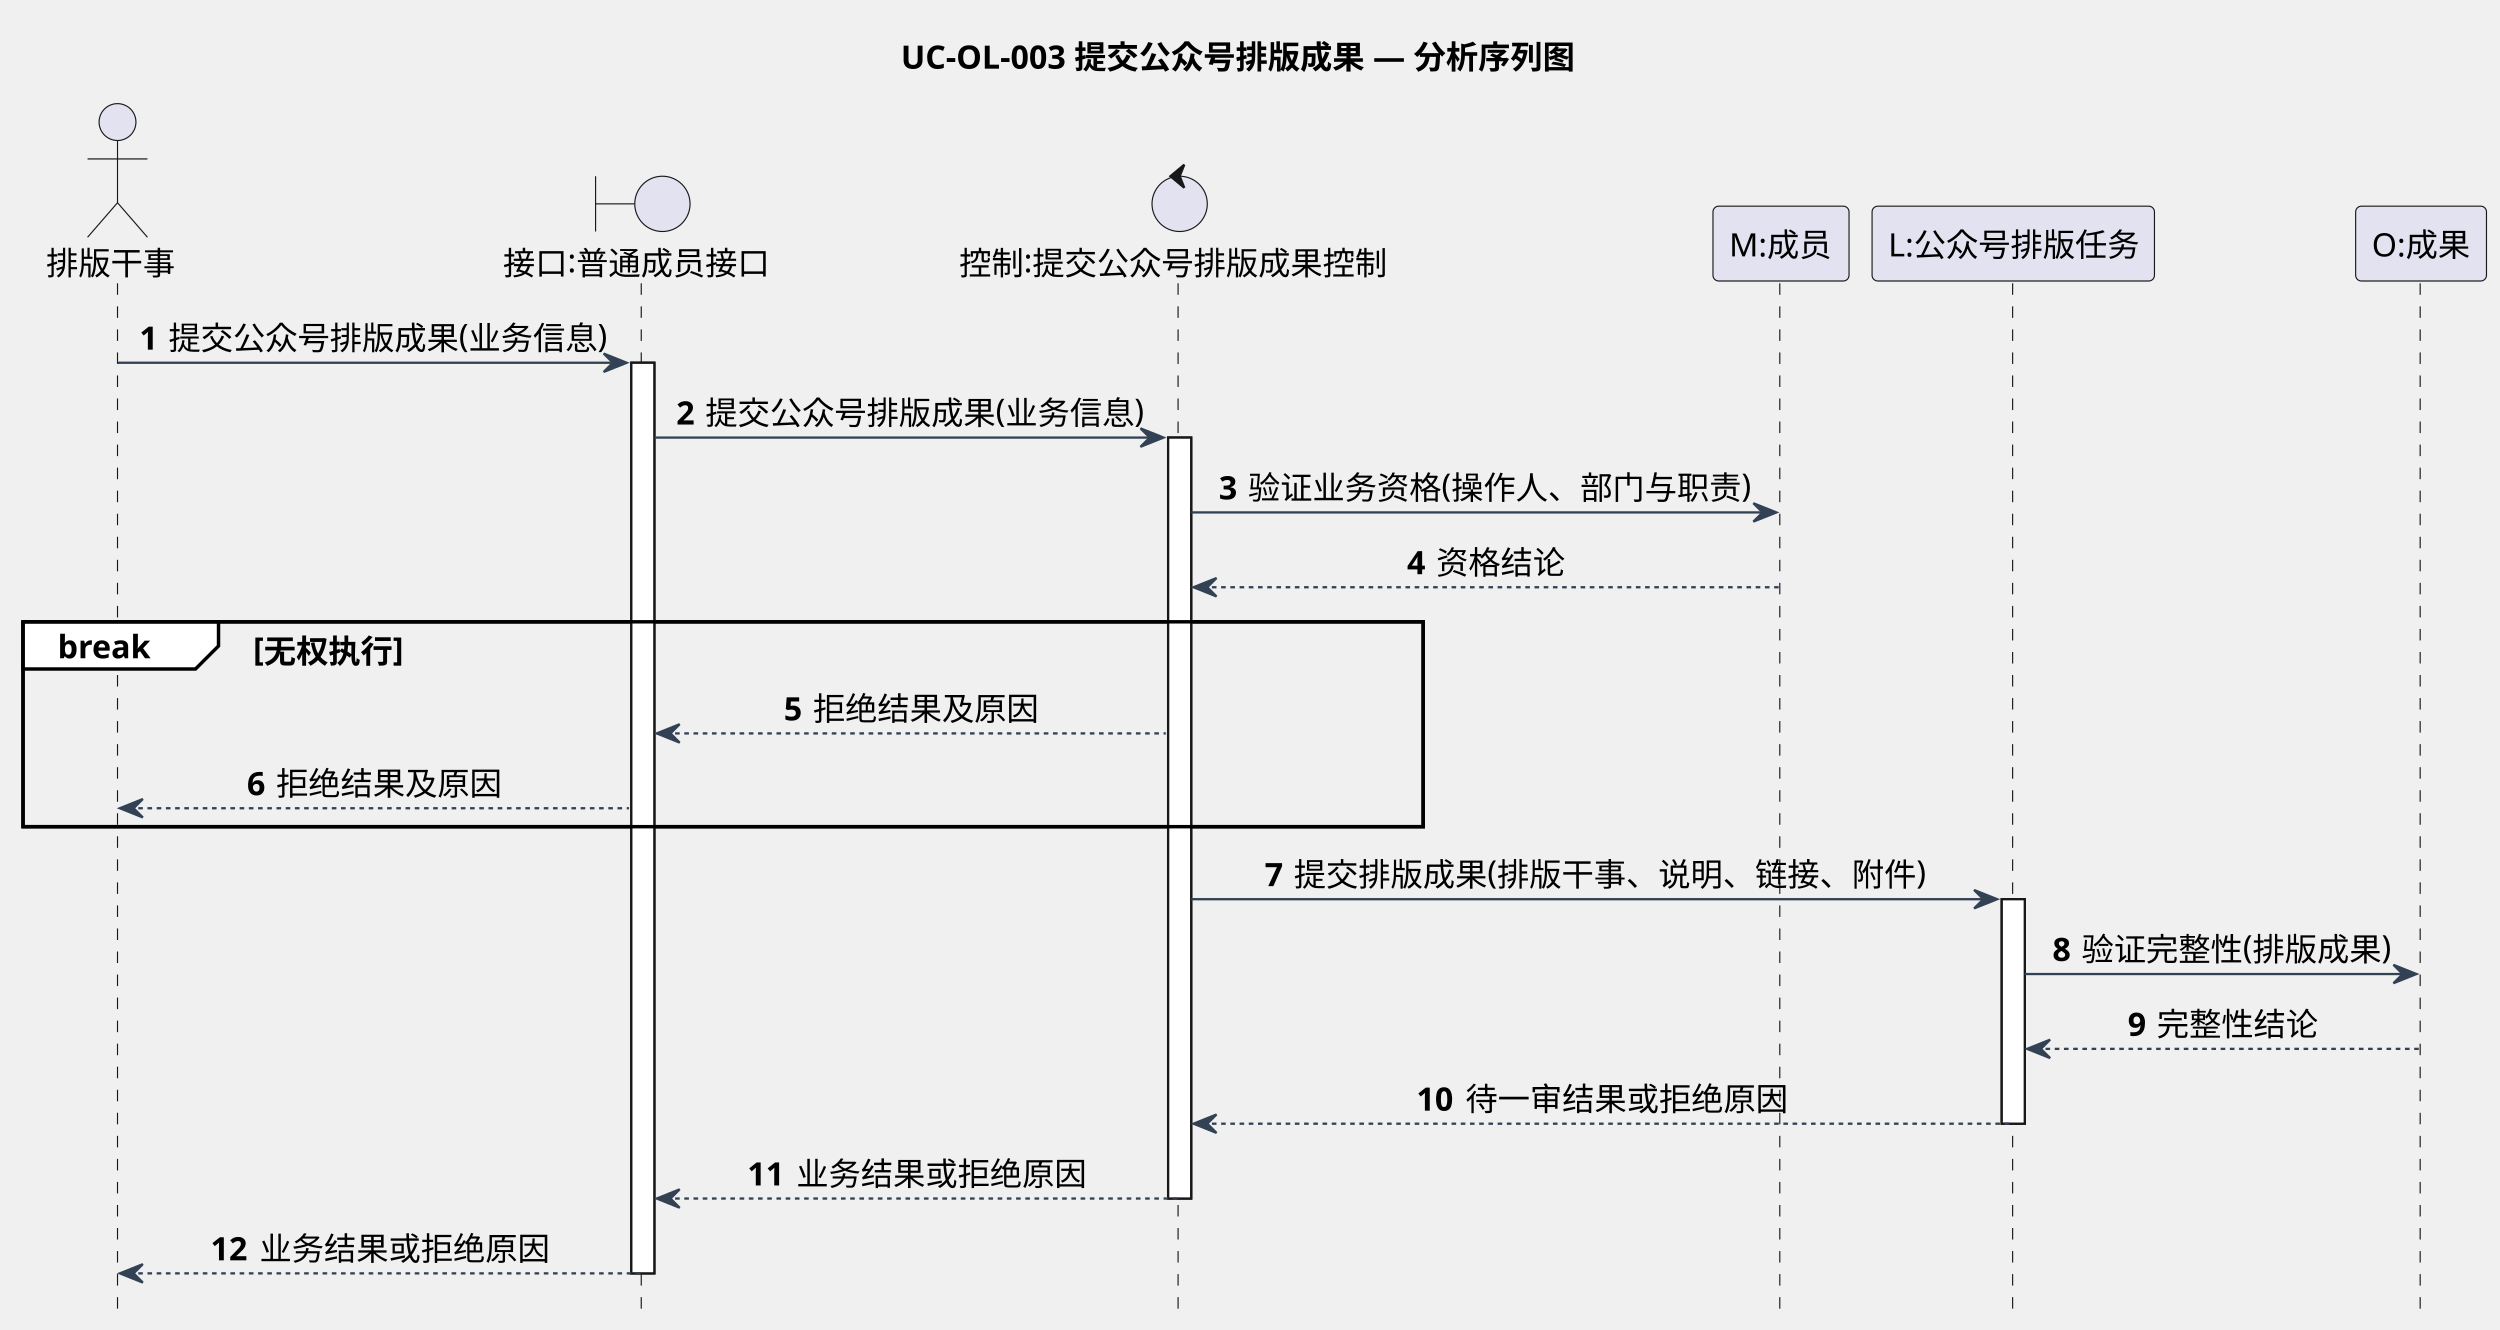
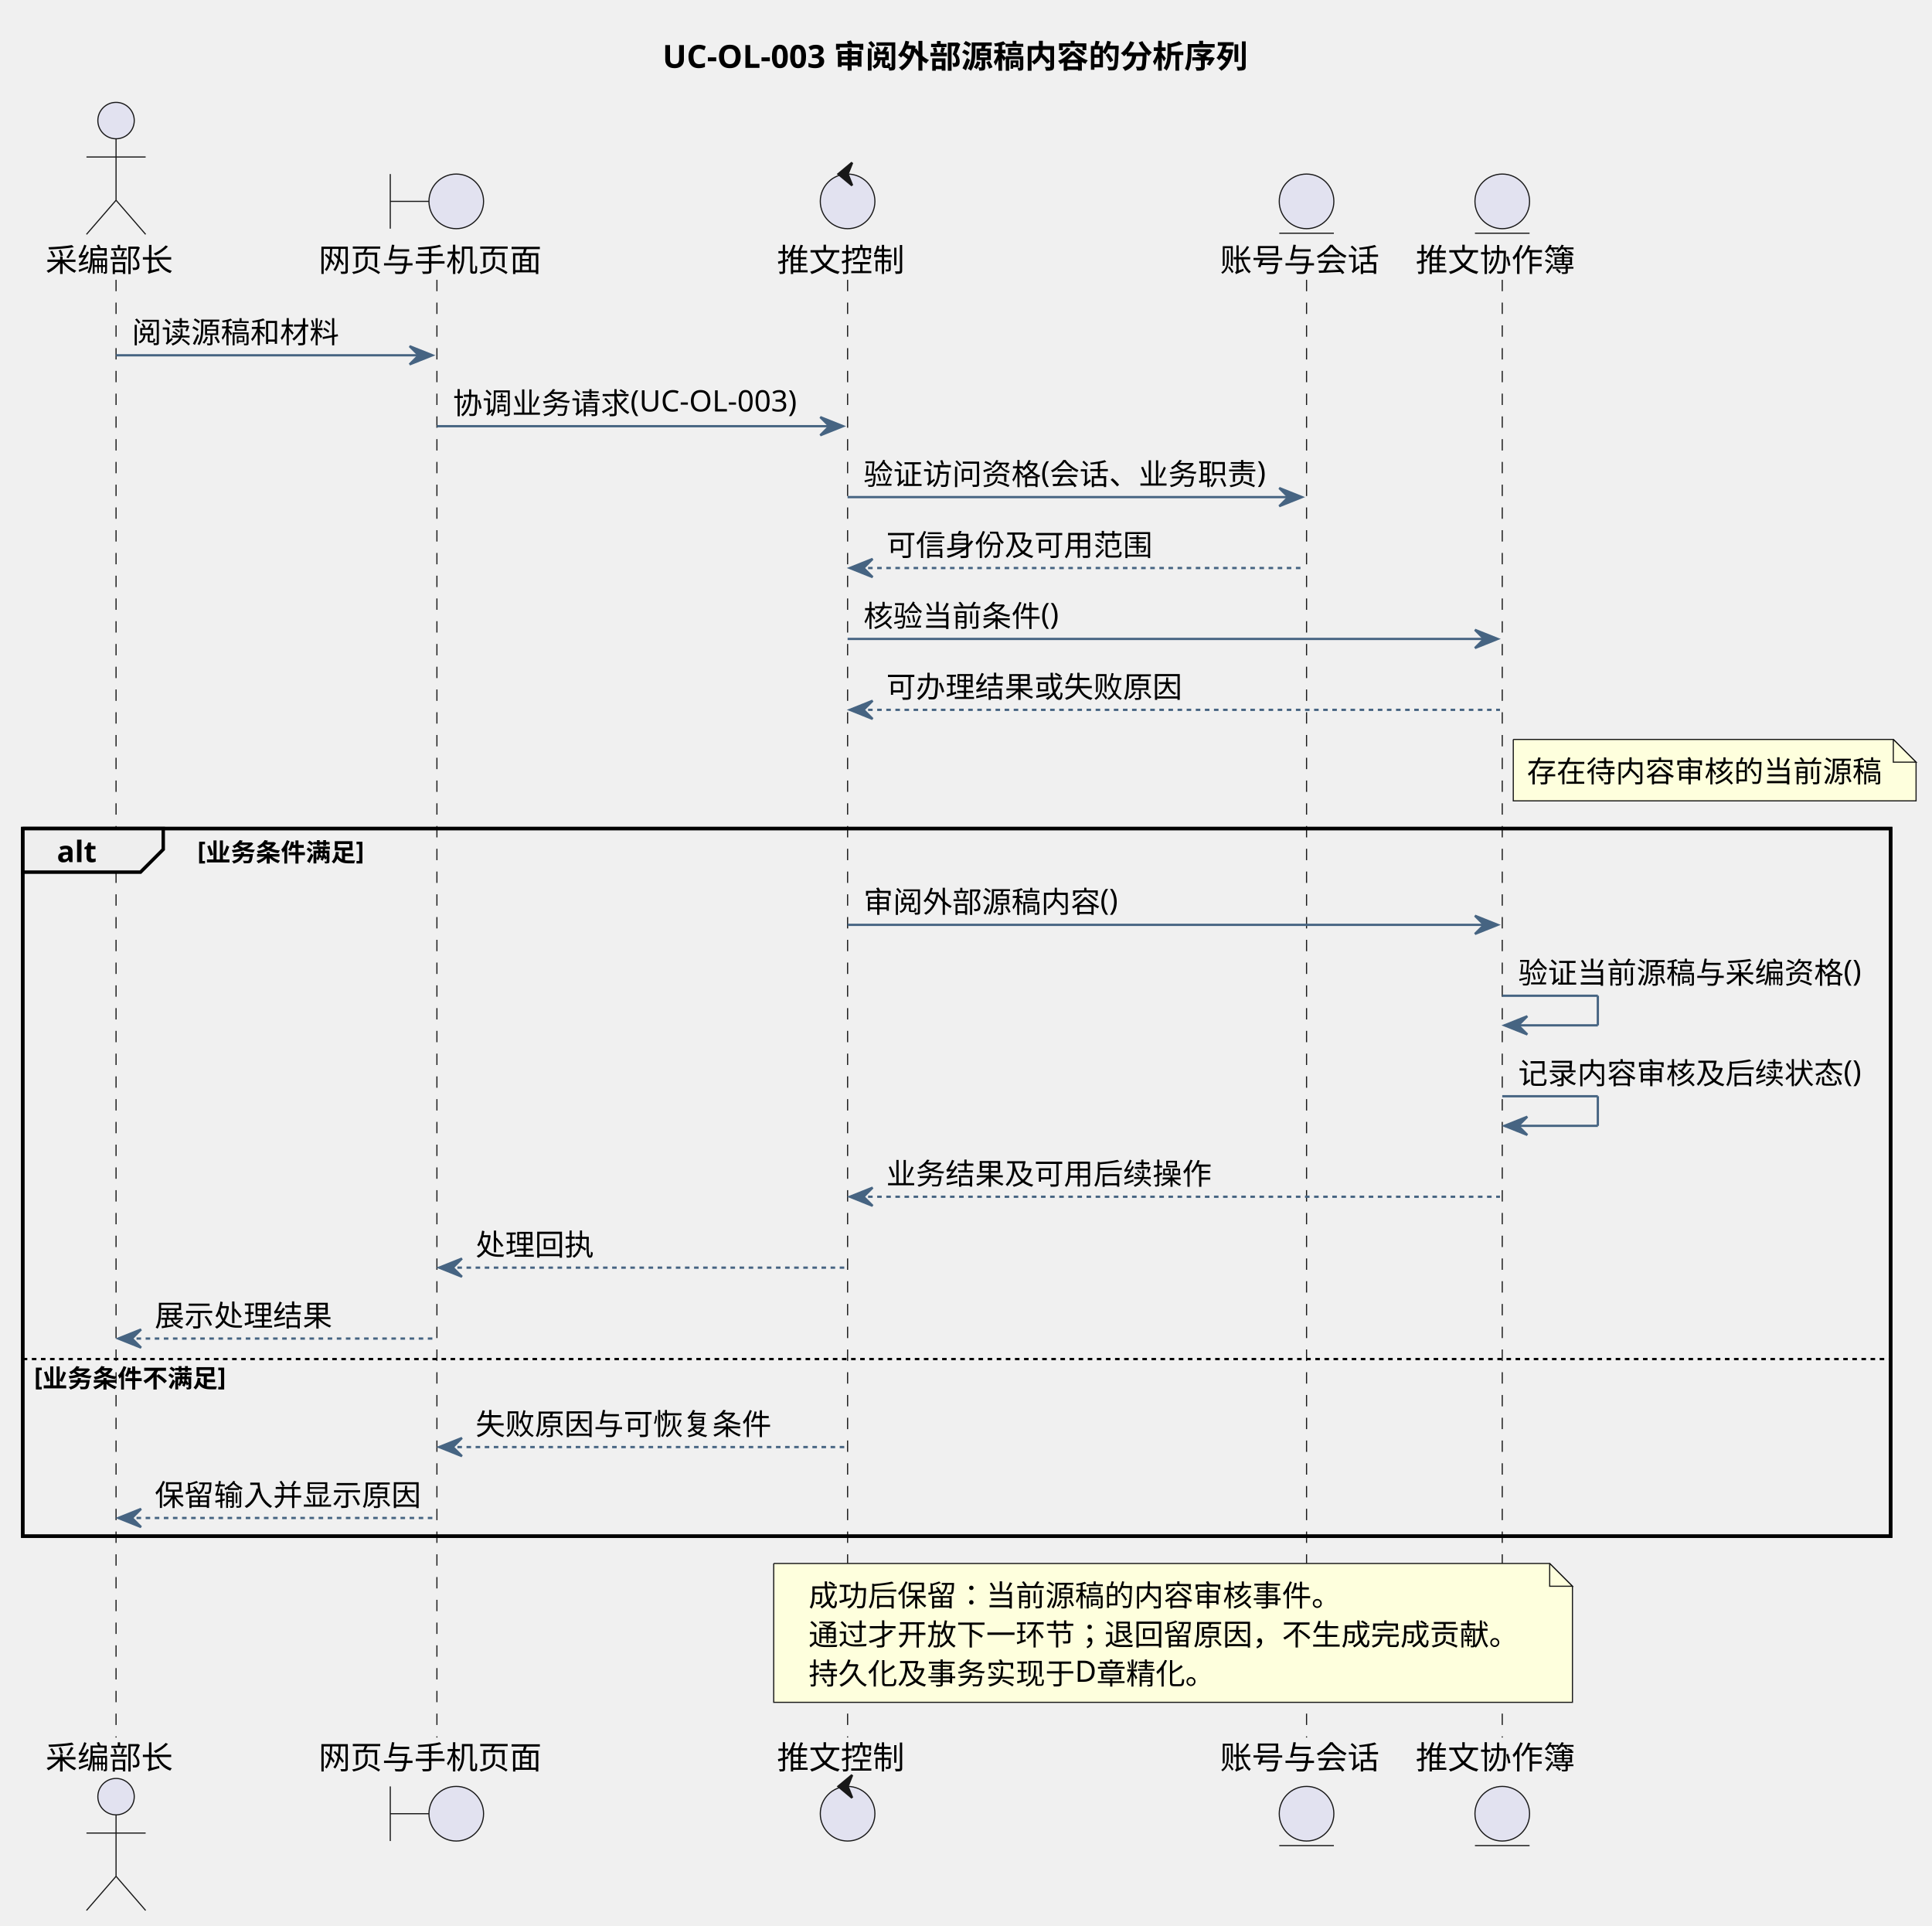
- <svg xmlns="http://www.w3.org/2000/svg" contentStyleType="text/css" height="577px" preserveAspectRatio="none" style="width:1085px;height:577px;background:#FFFFFF;" version="1.1" viewBox="0 0 1085 577" width="1085px" zoomAndPan="magnify">
+ <svg xmlns="http://www.w3.org/2000/svg" contentStyleType="text/css" height="846px" preserveAspectRatio="none" style="width:849px;height:846px;background:#FFFFFF;" version="1.1" viewBox="0 0 849 846" width="849px" zoomAndPan="magnify">
  <defs />
  <g>
-     <text fill="#000000" font-family="Microsoft YaHei" font-size="14" font-weight="bold" lengthAdjust="spacing" textLength="301.164" x="390.984" y="29.814">UC-OL-003 提交公众号排版成果 — 分析序列图</text>
-     <rect fill="#FFFFFF" height="395.208" style="stroke:#181818;stroke-width:1.0;" width="10" x="273.985" y="157.433" />
-     <rect fill="#FFFFFF" height="330.253" style="stroke:#181818;stroke-width:1.0;" width="10" x="506.971" y="189.91" />
-     <rect fill="#FFFFFF" height="97.433" style="stroke:#181818;stroke-width:1.0;" width="10" x="868.758" y="390.253" />
-     <rect fill="none" height="88.91" style="stroke:#000000;stroke-width:1.5;" width="607.656" x="10" y="269.865" />
-     <line style="stroke:#181818;stroke-width:0.5;stroke-dasharray:5.0,5.0;" x1="51" x2="51" y1="122.955" y2="570.641" />
-     <line style="stroke:#181818;stroke-width:0.5;stroke-dasharray:5.0,5.0;" x1="278.3" x2="278.3" y1="122.955" y2="570.641" />
-     <line style="stroke:#181818;stroke-width:0.5;stroke-dasharray:5.0,5.0;" x1="511.286" x2="511.286" y1="122.955" y2="570.641" />
-     <line style="stroke:#181818;stroke-width:0.5;stroke-dasharray:5.0,5.0;" x1="772.432" x2="772.432" y1="122.955" y2="570.641" />
-     <line style="stroke:#181818;stroke-width:0.5;stroke-dasharray:5.0,5.0;" x1="873.481" x2="873.481" y1="122.955" y2="570.641" />
-     <line style="stroke:#181818;stroke-width:0.5;stroke-dasharray:5.0,5.0;" x1="1050.353" x2="1050.353" y1="122.955" y2="570.641" />
-     <text fill="#000000" font-family="Microsoft YaHei" font-size="14" lengthAdjust="spacing" textLength="56" x="20" y="119.291">排版干事</text>
+     <text fill="#000000" font-family="Microsoft YaHei" font-size="14" font-weight="bold" lengthAdjust="spacing" textLength="263.703" x="291.148" y="29.814">UC-OL-003 审阅外部源稿内容的分析序列</text>
+     <rect fill="none" height="310.938" style="stroke:#000000;stroke-width:1.5;" width="820.837" x="10" y="364.059" />
+     <line style="stroke:#181818;stroke-width:0.5;stroke-dasharray:5.0,5.0;" x1="51" x2="51" y1="122.955" y2="763.47" />
+     <line style="stroke:#181818;stroke-width:0.5;stroke-dasharray:5.0,5.0;" x1="192" x2="192" y1="122.955" y2="763.47" />
+     <line style="stroke:#181818;stroke-width:0.5;stroke-dasharray:5.0,5.0;" x1="372.47" x2="372.47" y1="122.955" y2="763.47" />
+     <line style="stroke:#181818;stroke-width:0.5;stroke-dasharray:5.0,5.0;" x1="574.153" x2="574.153" y1="122.955" y2="763.47" />
+     <line style="stroke:#181818;stroke-width:0.5;stroke-dasharray:5.0,5.0;" x1="660.153" x2="660.153" y1="122.955" y2="763.47" />
+     <text fill="#000000" font-family="Microsoft YaHei" font-size="14" lengthAdjust="spacing" textLength="56" x="20" y="119.291">采编部长</text>
    <ellipse cx="51" cy="52.977" fill="#E2E2F0" rx="8" ry="8" style="stroke:#181818;stroke-width:0.5;" />
    <path d="M51,60.977 L51,87.978 M38,68.978 L64,68.978 M51,87.978 L38,102.978 M51,87.978 L64,102.978 " fill="none" style="stroke:#181818;stroke-width:0.5;" />
-     <text fill="#000000" font-family="Microsoft YaHei" font-size="14" lengthAdjust="spacing" textLength="115.37" x="218.3" y="119.291">接口:普通成员接口</text>
-     <path d="M258.485,76.478 L258.485,100.478 M258.485,88.478 L275.485,88.478 " fill="none" style="stroke:#181818;stroke-width:0.5;" />
-     <ellipse cx="287.485" cy="88.478" fill="#E2E2F0" rx="12" ry="12" style="stroke:#181818;stroke-width:0.5;" />
-     <text fill="#000000" font-family="Microsoft YaHei" font-size="14" lengthAdjust="spacing" textLength="185.37" x="416.286" y="119.291">控制:提交公众号排版成果控制</text>
-     <ellipse cx="511.971" cy="88.478" fill="#E2E2F0" rx="12" ry="12" style="stroke:#181818;stroke-width:0.5;" />
-     <polygon fill="#181818" points="507.971,76.478,513.971,71.478,511.971,76.478,513.971,81.478,507.971,76.478" style="stroke:#181818;stroke-width:1.0;" />
-     <rect fill="#E2E2F0" height="32.477" rx="2.5" ry="2.5" style="stroke:#181818;stroke-width:0.5;" width="59.049" x="743.432" y="89.478" />
-     <text fill="#000000" font-family="Microsoft YaHei" font-size="14" lengthAdjust="spacing" textLength="45.049" x="750.432" y="111.291">M:成员</text>
-     <rect fill="#E2E2F0" height="32.477" rx="2.5" ry="2.5" style="stroke:#181818;stroke-width:0.5;" width="122.555" x="812.481" y="89.478" />
-     <text fill="#000000" font-family="Microsoft YaHei" font-size="14" lengthAdjust="spacing" textLength="108.555" x="819.481" y="111.291">L:公众号排版任务</text>
-     <rect fill="#E2E2F0" height="32.477" rx="2.5" ry="2.5" style="stroke:#181818;stroke-width:0.5;" width="56.779" x="1022.354" y="89.478" />
-     <text fill="#000000" font-family="Microsoft YaHei" font-size="14" lengthAdjust="spacing" textLength="42.779" x="1029.353" y="111.291">O:成果</text>
-     <rect fill="#FFFFFF" height="395.208" style="stroke:#181818;stroke-width:1.0;" width="10" x="273.985" y="157.433" />
-     <rect fill="#FFFFFF" height="330.253" style="stroke:#181818;stroke-width:1.0;" width="10" x="506.971" y="189.91" />
-     <rect fill="#FFFFFF" height="97.433" style="stroke:#181818;stroke-width:1.0;" width="10" x="868.758" y="390.253" />
-     <polygon fill="#334155" points="261.985,153.433,271.985,157.433,261.985,161.433,265.985,157.433" style="stroke:#334155;stroke-width:1.0;" />
-     <line style="stroke:#334155;stroke-width:1.0;" x1="51" x2="267.985" y1="157.433" y2="157.433" />
-     <text fill="#000000" font-family="Microsoft YaHei" font-size="14" font-weight="bold" lengthAdjust="spacing" textLength="8.634" x="60.5" y="151.769">1</text>
-     <text fill="#000000" font-family="Microsoft YaHei" font-size="14" lengthAdjust="spacing" textLength="191.352" x="73.134" y="151.769">提交公众号排版成果(业务信息)</text>
-     <polygon fill="#334155" points="494.971,185.91,504.971,189.91,494.971,193.91,498.971,189.91" style="stroke:#334155;stroke-width:1.0;" />
-     <line style="stroke:#334155;stroke-width:1.0;" x1="283.985" x2="500.971" y1="189.91" y2="189.91" />
-     <text fill="#000000" font-family="Microsoft YaHei" font-size="14" font-weight="bold" lengthAdjust="spacing" textLength="8.634" x="293.485" y="184.246">2</text>
-     <text fill="#000000" font-family="Microsoft YaHei" font-size="14" lengthAdjust="spacing" textLength="191.352" x="306.119" y="184.246">提交公众号排版成果(业务信息)</text>
-     <polygon fill="#334155" points="760.956,218.388,770.956,222.388,760.956,226.388,764.956,222.388" style="stroke:#334155;stroke-width:1.0;" />
-     <line style="stroke:#334155;stroke-width:1.0;" x1="516.971" x2="766.956" y1="222.388" y2="222.388" />
-     <text fill="#000000" font-family="Microsoft YaHei" font-size="14" font-weight="bold" lengthAdjust="spacing" textLength="8.634" x="528.971" y="216.724">3</text>
-     <text fill="#000000" font-family="Microsoft YaHei" font-size="14" lengthAdjust="spacing" textLength="219.352" x="541.605" y="216.724">验证业务资格(操作人、部门与职责)</text>
-     <polygon fill="#334155" points="527.971,250.865,517.971,254.865,527.971,258.865,523.971,254.865" style="stroke:#334155;stroke-width:1.0;" />
-     <line style="stroke:#334155;stroke-width:1.0;stroke-dasharray:2.0,2.0;" x1="521.971" x2="771.956" y1="254.865" y2="254.865" />
-     <text fill="#000000" font-family="Microsoft YaHei" font-size="14" font-weight="bold" lengthAdjust="spacing" textLength="8.634" x="610.646" y="249.201">4</text>
-     <text fill="#000000" font-family="Microsoft YaHei" font-size="14" lengthAdjust="spacing" textLength="56" x="623.28" y="249.201">资格结论</text>
-     <path d="M10,269.865 L94.84,269.865 L94.84,280.343 L84.84,290.343 L10,290.343 L10,269.865 " fill="#FFFFFF" style="stroke:#000000;stroke-width:1.5;" />
-     <rect fill="none" height="88.91" style="stroke:#000000;stroke-width:1.5;" width="607.656" x="10" y="269.865" />
-     <text fill="#000000" font-family="Microsoft YaHei" font-size="14" font-weight="bold" lengthAdjust="spacing" textLength="39.84" x="25" y="285.679">break</text>
-     <text fill="#000000" font-family="Microsoft YaHei" font-size="14" font-weight="bold" lengthAdjust="spacing" textLength="66.91" x="109.84" y="286.679">[无权执行]</text>
-     <polygon fill="#334155" points="294.985,314.298,284.985,318.298,294.985,322.298,290.985,318.298" style="stroke:#334155;stroke-width:1.0;" />
-     <line style="stroke:#334155;stroke-width:1.0;stroke-dasharray:2.0,2.0;" x1="288.985" x2="505.971" y1="318.298" y2="318.298" />
-     <text fill="#000000" font-family="Microsoft YaHei" font-size="14" font-weight="bold" lengthAdjust="spacing" textLength="8.634" x="340.161" y="312.634">5</text>
-     <text fill="#000000" font-family="Microsoft YaHei" font-size="14" lengthAdjust="spacing" textLength="98" x="352.795" y="312.634">拒绝结果及原因</text>
-     <polygon fill="#334155" points="62,346.775,52,350.775,62,354.775,58,350.775" style="stroke:#334155;stroke-width:1.0;" />
-     <line style="stroke:#334155;stroke-width:1.0;stroke-dasharray:2.0,2.0;" x1="56" x2="272.985" y1="350.775" y2="350.775" />
-     <text fill="#000000" font-family="Microsoft YaHei" font-size="14" font-weight="bold" lengthAdjust="spacing" textLength="8.634" x="107.176" y="345.111">6</text>
-     <text fill="#000000" font-family="Microsoft YaHei" font-size="14" lengthAdjust="spacing" textLength="98" x="119.81" y="345.111">拒绝结果及原因</text>
-     <polygon fill="#334155" points="856.758,386.253,866.758,390.253,856.758,394.253,860.758,390.253" style="stroke:#334155;stroke-width:1.0;" />
-     <line style="stroke:#334155;stroke-width:1.0;" x1="516.971" x2="862.758" y1="390.253" y2="390.253" />
-     <text fill="#000000" font-family="Microsoft YaHei" font-size="14" font-weight="bold" lengthAdjust="spacing" textLength="8.634" x="548.872" y="384.589">7</text>
-     <text fill="#000000" font-family="Microsoft YaHei" font-size="14" lengthAdjust="spacing" textLength="275.352" x="561.505" y="384.589">提交排版成果(排版干事、说明、链接、附件)</text>
-     <polygon fill="#334155" points="1038.743,418.731,1048.743,422.731,1038.743,426.731,1042.743,422.731" style="stroke:#334155;stroke-width:1.0;" />
-     <line style="stroke:#334155;stroke-width:1.0;" x1="878.758" x2="1044.743" y1="422.731" y2="422.731" />
-     <text fill="#000000" font-family="Microsoft YaHei" font-size="14" font-weight="bold" lengthAdjust="spacing" textLength="8.634" x="890.758" y="417.066">8</text>
-     <text fill="#000000" font-family="Microsoft YaHei" font-size="14" lengthAdjust="spacing" textLength="135.352" x="903.392" y="417.066">验证完整性(排版成果)</text>
-     <polygon fill="#334155" points="889.758,451.208,879.758,455.208,889.758,459.208,885.758,455.208" style="stroke:#334155;stroke-width:1.0;" />
-     <line style="stroke:#334155;stroke-width:1.0;stroke-dasharray:2.0,2.0;" x1="883.758" x2="1049.743" y1="455.208" y2="455.208" />
-     <text fill="#000000" font-family="Microsoft YaHei" font-size="14" font-weight="bold" lengthAdjust="spacing" textLength="8.634" x="923.434" y="449.544">9</text>
-     <text fill="#000000" font-family="Microsoft YaHei" font-size="14" lengthAdjust="spacing" textLength="70" x="936.067" y="449.544">完整性结论</text>
-     <polygon fill="#334155" points="527.971,483.685,517.971,487.685,527.971,491.685,523.971,487.685" style="stroke:#334155;stroke-width:1.0;" />
-     <line style="stroke:#334155;stroke-width:1.0;stroke-dasharray:2.0,2.0;" x1="521.971" x2="872.758" y1="487.685" y2="487.685" />
-     <text fill="#000000" font-family="Microsoft YaHei" font-size="14" font-weight="bold" lengthAdjust="spacing" textLength="17.268" x="614.731" y="482.022">10</text>
-     <text fill="#000000" font-family="Microsoft YaHei" font-size="14" lengthAdjust="spacing" textLength="140" x="635.998" y="482.022">待一审结果或拒绝原因</text>
-     <polygon fill="#334155" points="294.985,516.163,284.985,520.163,294.985,524.163,290.985,520.163" style="stroke:#334155;stroke-width:1.0;" />
-     <line style="stroke:#334155;stroke-width:1.0;stroke-dasharray:2.0,2.0;" x1="288.985" x2="510.971" y1="520.163" y2="520.163" />
-     <text fill="#000000" font-family="Microsoft YaHei" font-size="14" font-weight="bold" lengthAdjust="spacing" textLength="17.268" x="324.344" y="514.499">11</text>
-     <text fill="#000000" font-family="Microsoft YaHei" font-size="14" lengthAdjust="spacing" textLength="126" x="345.612" y="514.499">业务结果或拒绝原因</text>
-     <polygon fill="#334155" points="62,548.641,52,552.641,62,556.641,58,552.641" style="stroke:#334155;stroke-width:1.0;" />
-     <line style="stroke:#334155;stroke-width:1.0;stroke-dasharray:2.0,2.0;" x1="56" x2="277.985" y1="552.641" y2="552.641" />
-     <text fill="#000000" font-family="Microsoft YaHei" font-size="14" font-weight="bold" lengthAdjust="spacing" textLength="17.268" x="91.359" y="546.977">12</text>
-     <text fill="#000000" font-family="Microsoft YaHei" font-size="14" lengthAdjust="spacing" textLength="126" x="112.626" y="546.977">业务结果或拒绝原因</text>
+     <text fill="#000000" font-family="Microsoft YaHei" font-size="14" lengthAdjust="spacing" textLength="56" x="20" y="777.283">采编部长</text>
+     <ellipse cx="51" cy="789.447" fill="#E2E2F0" rx="8" ry="8" style="stroke:#181818;stroke-width:0.5;" />
+     <path d="M51,797.447 L51,824.447 M38,805.447 L64,805.447 M51,824.447 L38,839.447 M51,824.447 L64,839.447 " fill="none" style="stroke:#181818;stroke-width:0.5;" />
+     <text fill="#000000" font-family="Microsoft YaHei" font-size="14" lengthAdjust="spacing" textLength="98" x="140" y="119.291">网页与手机页面</text>
+     <path d="M171.5,76.478 L171.5,100.478 M171.5,88.478 L188.5,88.478 " fill="none" style="stroke:#181818;stroke-width:0.5;" />
+     <ellipse cx="200.5" cy="88.478" fill="#E2E2F0" rx="12" ry="12" style="stroke:#181818;stroke-width:0.5;" />
+     <text fill="#000000" font-family="Microsoft YaHei" font-size="14" lengthAdjust="spacing" textLength="98" x="140" y="777.283">网页与手机页面</text>
+     <path d="M171.5,784.947 L171.5,808.947 M171.5,796.947 L188.5,796.947 " fill="none" style="stroke:#181818;stroke-width:0.5;" />
+     <ellipse cx="200.5" cy="796.947" fill="#E2E2F0" rx="12" ry="12" style="stroke:#181818;stroke-width:0.5;" />
+     <text fill="#000000" font-family="Microsoft YaHei" font-size="14" lengthAdjust="spacing" textLength="56" x="341.47" y="119.291">推文控制</text>
+     <ellipse cx="372.47" cy="88.478" fill="#E2E2F0" rx="12" ry="12" style="stroke:#181818;stroke-width:0.5;" />
+     <polygon fill="#181818" points="368.47,76.478,374.47,71.478,372.47,76.478,374.47,81.478,368.47,76.478" style="stroke:#181818;stroke-width:1.0;" />
+     <text fill="#000000" font-family="Microsoft YaHei" font-size="14" lengthAdjust="spacing" textLength="56" x="341.47" y="777.283">推文控制</text>
+     <ellipse cx="372.47" cy="796.947" fill="#E2E2F0" rx="12" ry="12" style="stroke:#181818;stroke-width:0.5;" />
+     <polygon fill="#181818" points="368.47,784.947,374.47,779.947,372.47,784.947,374.47,789.947,368.47,784.947" style="stroke:#181818;stroke-width:1.0;" />
+     <text fill="#000000" font-family="Microsoft YaHei" font-size="14" lengthAdjust="spacing" textLength="70" x="536.153" y="119.291">账号与会话</text>
+     <ellipse cx="574.153" cy="88.478" fill="#E2E2F0" rx="12" ry="12" style="stroke:#181818;stroke-width:0.5;" />
+     <line style="stroke:#181818;stroke-width:0.5;" x1="562.153" x2="586.153" y1="102.478" y2="102.478" />
+     <text fill="#000000" font-family="Microsoft YaHei" font-size="14" lengthAdjust="spacing" textLength="70" x="536.153" y="777.283">账号与会话</text>
+     <ellipse cx="574.153" cy="796.947" fill="#E2E2F0" rx="12" ry="12" style="stroke:#181818;stroke-width:0.5;" />
+     <line style="stroke:#181818;stroke-width:0.5;" x1="562.153" x2="586.153" y1="810.947" y2="810.947" />
+     <text fill="#000000" font-family="Microsoft YaHei" font-size="14" lengthAdjust="spacing" textLength="70" x="622.153" y="119.291">推文协作簿</text>
+     <ellipse cx="660.153" cy="88.478" fill="#E2E2F0" rx="12" ry="12" style="stroke:#181818;stroke-width:0.5;" />
+     <line style="stroke:#181818;stroke-width:0.5;" x1="648.153" x2="672.153" y1="102.478" y2="102.478" />
+     <text fill="#000000" font-family="Microsoft YaHei" font-size="14" lengthAdjust="spacing" textLength="70" x="622.153" y="777.283">推文协作簿</text>
+     <ellipse cx="660.153" cy="796.947" fill="#E2E2F0" rx="12" ry="12" style="stroke:#181818;stroke-width:0.5;" />
+     <line style="stroke:#181818;stroke-width:0.5;" x1="648.153" x2="672.153" y1="810.947" y2="810.947" />
+     <polygon fill="#466482" points="180,152.113,190,156.113,180,160.113,184,156.113" style="stroke:#466482;stroke-width:1.0;" />
+     <line style="stroke:#466482;stroke-width:1.0;" x1="51" x2="186" y1="156.113" y2="156.113" />
+     <text fill="#000000" font-family="Microsoft YaHei" font-size="13" lengthAdjust="spacing" textLength="91" x="58" y="150.71">阅读源稿和材料</text>
+     <polygon fill="#466482" points="360.47,183.27,370.47,187.27,360.47,191.27,364.47,187.27" style="stroke:#466482;stroke-width:1.0;" />
+     <line style="stroke:#466482;stroke-width:1.0;" x1="192" x2="366.47" y1="187.27" y2="187.27" />
+     <text fill="#000000" font-family="Microsoft YaHei" font-size="13" lengthAdjust="spacing" textLength="156.47" x="199" y="181.868">协调业务请求(UC-OL-003)</text>
+     <polygon fill="#466482" points="562.153,214.428,572.153,218.428,562.153,222.428,566.153,218.428" style="stroke:#466482;stroke-width:1.0;" />
+     <line style="stroke:#466482;stroke-width:1.0;" x1="372.47" x2="568.153" y1="218.428" y2="218.428" />
+     <text fill="#000000" font-family="Microsoft YaHei" font-size="13" lengthAdjust="spacing" textLength="177.684" x="379.47" y="213.026">验证访问资格(会话、业务职责)</text>
+     <polygon fill="#466482" points="383.47,245.586,373.47,249.586,383.47,253.586,379.47,249.586" style="stroke:#466482;stroke-width:1.0;" />
+     <line style="stroke:#466482;stroke-width:1.0;stroke-dasharray:2.0,2.0;" x1="377.47" x2="573.153" y1="249.586" y2="249.586" />
+     <text fill="#000000" font-family="Microsoft YaHei" font-size="13" lengthAdjust="spacing" textLength="117" x="389.47" y="244.184">可信身份及可用范围</text>
+     <polygon fill="#466482" points="648.153,276.744,658.153,280.744,648.153,284.744,652.153,280.744" style="stroke:#466482;stroke-width:1.0;" />
+     <line style="stroke:#466482;stroke-width:1.0;" x1="372.47" x2="654.153" y1="280.744" y2="280.744" />
+     <text fill="#000000" font-family="Microsoft YaHei" font-size="13" lengthAdjust="spacing" textLength="86.684" x="379.47" y="275.341">核验当前条件()</text>
+     <polygon fill="#466482" points="383.47,307.901,373.47,311.901,383.47,315.901,379.47,311.901" style="stroke:#466482;stroke-width:1.0;" />
+     <line style="stroke:#466482;stroke-width:1.0;stroke-dasharray:2.0,2.0;" x1="377.47" x2="659.153" y1="311.901" y2="311.901" />
+     <text fill="#000000" font-family="Microsoft YaHei" font-size="13" lengthAdjust="spacing" textLength="130" x="389.47" y="306.499">可办理结果或失败原因</text>
+     <path d="M665,324.901 L665,351.901 L842,351.901 L842,334.901 L832,324.901 L665,324.901 " fill="#FEFFDD" style="stroke:#181818;stroke-width:0.5;" />
+     <path d="M832,324.901 L832,334.901 L842,334.901 L832,324.901 " fill="#FEFFDD" style="stroke:#181818;stroke-width:0.5;" />
+     <text fill="#000000" font-family="Microsoft YaHei" font-size="13" lengthAdjust="spacing" textLength="156" x="671" y="343.657">存在待内容审核的当前源稿</text>
+     <path d="M10,364.059 L71.739,364.059 L71.739,373.217 L61.739,383.217 L10,383.217 L10,364.059 " fill="#EEEEEE" style="stroke:#000000;stroke-width:1.5;" />
+     <rect fill="none" height="310.938" style="stroke:#000000;stroke-width:1.5;" width="820.837" x="10" y="364.059" />
+     <text fill="#000000" font-family="Microsoft YaHei" font-size="13" font-weight="bold" lengthAdjust="spacing" textLength="16.739" x="25" y="378.815">alt</text>
+     <text fill="#000000" font-family="Microsoft YaHei" font-size="11" font-weight="bold" lengthAdjust="spacing" textLength="74.572" x="86.739" y="377.698">[业务条件满足]</text>
+     <polygon fill="#466482" points="648.153,402.375,658.153,406.375,648.153,410.375,652.153,406.375" style="stroke:#466482;stroke-width:1.0;" />
+     <line style="stroke:#466482;stroke-width:1.0;" x1="372.47" x2="654.153" y1="406.375" y2="406.375" />
+     <text fill="#000000" font-family="Microsoft YaHei" font-size="13" lengthAdjust="spacing" textLength="112.684" x="379.47" y="400.972">审阅外部源稿内容()</text>
+     <line style="stroke:#466482;stroke-width:1.0;" x1="660.153" x2="702.153" y1="437.532" y2="437.532" />
+     <line style="stroke:#466482;stroke-width:1.0;" x1="702.153" x2="702.153" y1="437.532" y2="450.532" />
+     <line style="stroke:#466482;stroke-width:1.0;" x1="661.153" x2="702.153" y1="450.532" y2="450.532" />
+     <polygon fill="#466482" points="671.153,446.532,661.153,450.532,671.153,454.532,667.153,450.532" style="stroke:#466482;stroke-width:1.0;" />
+     <text fill="#000000" font-family="Microsoft YaHei" font-size="13" lengthAdjust="spacing" textLength="151.684" x="667.153" y="432.13">验证当前源稿与采编资格()</text>
+     <line style="stroke:#466482;stroke-width:1.0;" x1="660.153" x2="702.153" y1="481.69" y2="481.69" />
+     <line style="stroke:#466482;stroke-width:1.0;" x1="702.153" x2="702.153" y1="481.69" y2="494.69" />
+     <line style="stroke:#466482;stroke-width:1.0;" x1="661.153" x2="702.153" y1="494.69" y2="494.69" />
+     <polygon fill="#466482" points="671.153,490.69,661.153,494.69,671.153,498.69,667.153,494.69" style="stroke:#466482;stroke-width:1.0;" />
+     <text fill="#000000" font-family="Microsoft YaHei" font-size="13" lengthAdjust="spacing" textLength="151.684" x="667.153" y="476.288">记录内容审核及后续状态()</text>
+     <polygon fill="#466482" points="383.47,521.848,373.47,525.848,383.47,529.848,379.47,525.848" style="stroke:#466482;stroke-width:1.0;" />
+     <line style="stroke:#466482;stroke-width:1.0;stroke-dasharray:2.0,2.0;" x1="377.47" x2="659.153" y1="525.848" y2="525.848" />
+     <text fill="#000000" font-family="Microsoft YaHei" font-size="13" lengthAdjust="spacing" textLength="143" x="389.47" y="520.445">业务结果及可用后续操作</text>
+     <polygon fill="#466482" points="203,553.005,193,557.005,203,561.005,199,557.005" style="stroke:#466482;stroke-width:1.0;" />
+     <line style="stroke:#466482;stroke-width:1.0;stroke-dasharray:2.0,2.0;" x1="197" x2="371.47" y1="557.005" y2="557.005" />
+     <text fill="#000000" font-family="Microsoft YaHei" font-size="13" lengthAdjust="spacing" textLength="52" x="209" y="551.603">处理回执</text>
+     <polygon fill="#466482" points="62,584.163,52,588.163,62,592.163,58,588.163" style="stroke:#466482;stroke-width:1.0;" />
+     <line style="stroke:#466482;stroke-width:1.0;stroke-dasharray:2.0,2.0;" x1="56" x2="191" y1="588.163" y2="588.163" />
+     <text fill="#000000" font-family="Microsoft YaHei" font-size="13" lengthAdjust="spacing" textLength="78" x="68" y="582.761">展示处理结果</text>
+     <line style="stroke:#000000;stroke-width:1.0;stroke-dasharray:2.0,2.0;" x1="10" x2="830.837" y1="597.163" y2="597.163" />
+     <text fill="#000000" font-family="Microsoft YaHei" font-size="11" font-weight="bold" lengthAdjust="spacing" textLength="85.572" x="15" y="608.802">[业务条件不满足]</text>
+     <polygon fill="#466482" points="203,631.839,193,635.839,203,639.839,199,635.839" style="stroke:#466482;stroke-width:1.0;" />
+     <line style="stroke:#466482;stroke-width:1.0;stroke-dasharray:2.0,2.0;" x1="197" x2="371.47" y1="635.839" y2="635.839" />
+     <text fill="#000000" font-family="Microsoft YaHei" font-size="13" lengthAdjust="spacing" textLength="130" x="209" y="630.437">失败原因与可恢复条件</text>
+     <polygon fill="#466482" points="62,662.997,52,666.997,62,670.997,58,666.997" style="stroke:#466482;stroke-width:1.0;" />
+     <line style="stroke:#466482;stroke-width:1.0;stroke-dasharray:2.0,2.0;" x1="56" x2="191" y1="666.997" y2="666.997" />
+     <text fill="#000000" font-family="Microsoft YaHei" font-size="13" lengthAdjust="spacing" textLength="117" x="68" y="661.594">保留输入并显示原因</text>
+     <path d="M340,686.997 L340,747.997 L691,747.997 L691,696.997 L681,686.997 L340,686.997 " fill="#FEFFDD" style="stroke:#181818;stroke-width:0.5;" />
+     <path d="M681,686.997 L681,696.997 L691,696.997 L681,686.997 " fill="#FEFFDD" style="stroke:#181818;stroke-width:0.5;" />
+     <text fill="#000000" font-family="Microsoft YaHei" font-size="13" lengthAdjust="spacing" textLength="234" x="355.342" y="705.752">成功后保留：当前源稿的内容审核事件。</text>
+     <text fill="#000000" font-family="Microsoft YaHei" font-size="13" lengthAdjust="spacing" textLength="312" x="355.342" y="722.91">通过才开放下一环节；退回留原因，不生成完成贡献。</text>
+     <text fill="#000000" font-family="Microsoft YaHei" font-size="13" lengthAdjust="spacing" textLength="178.902" x="355.342" y="740.067">持久化及事务实现于D章精化。</text>
  </g>
</svg>
